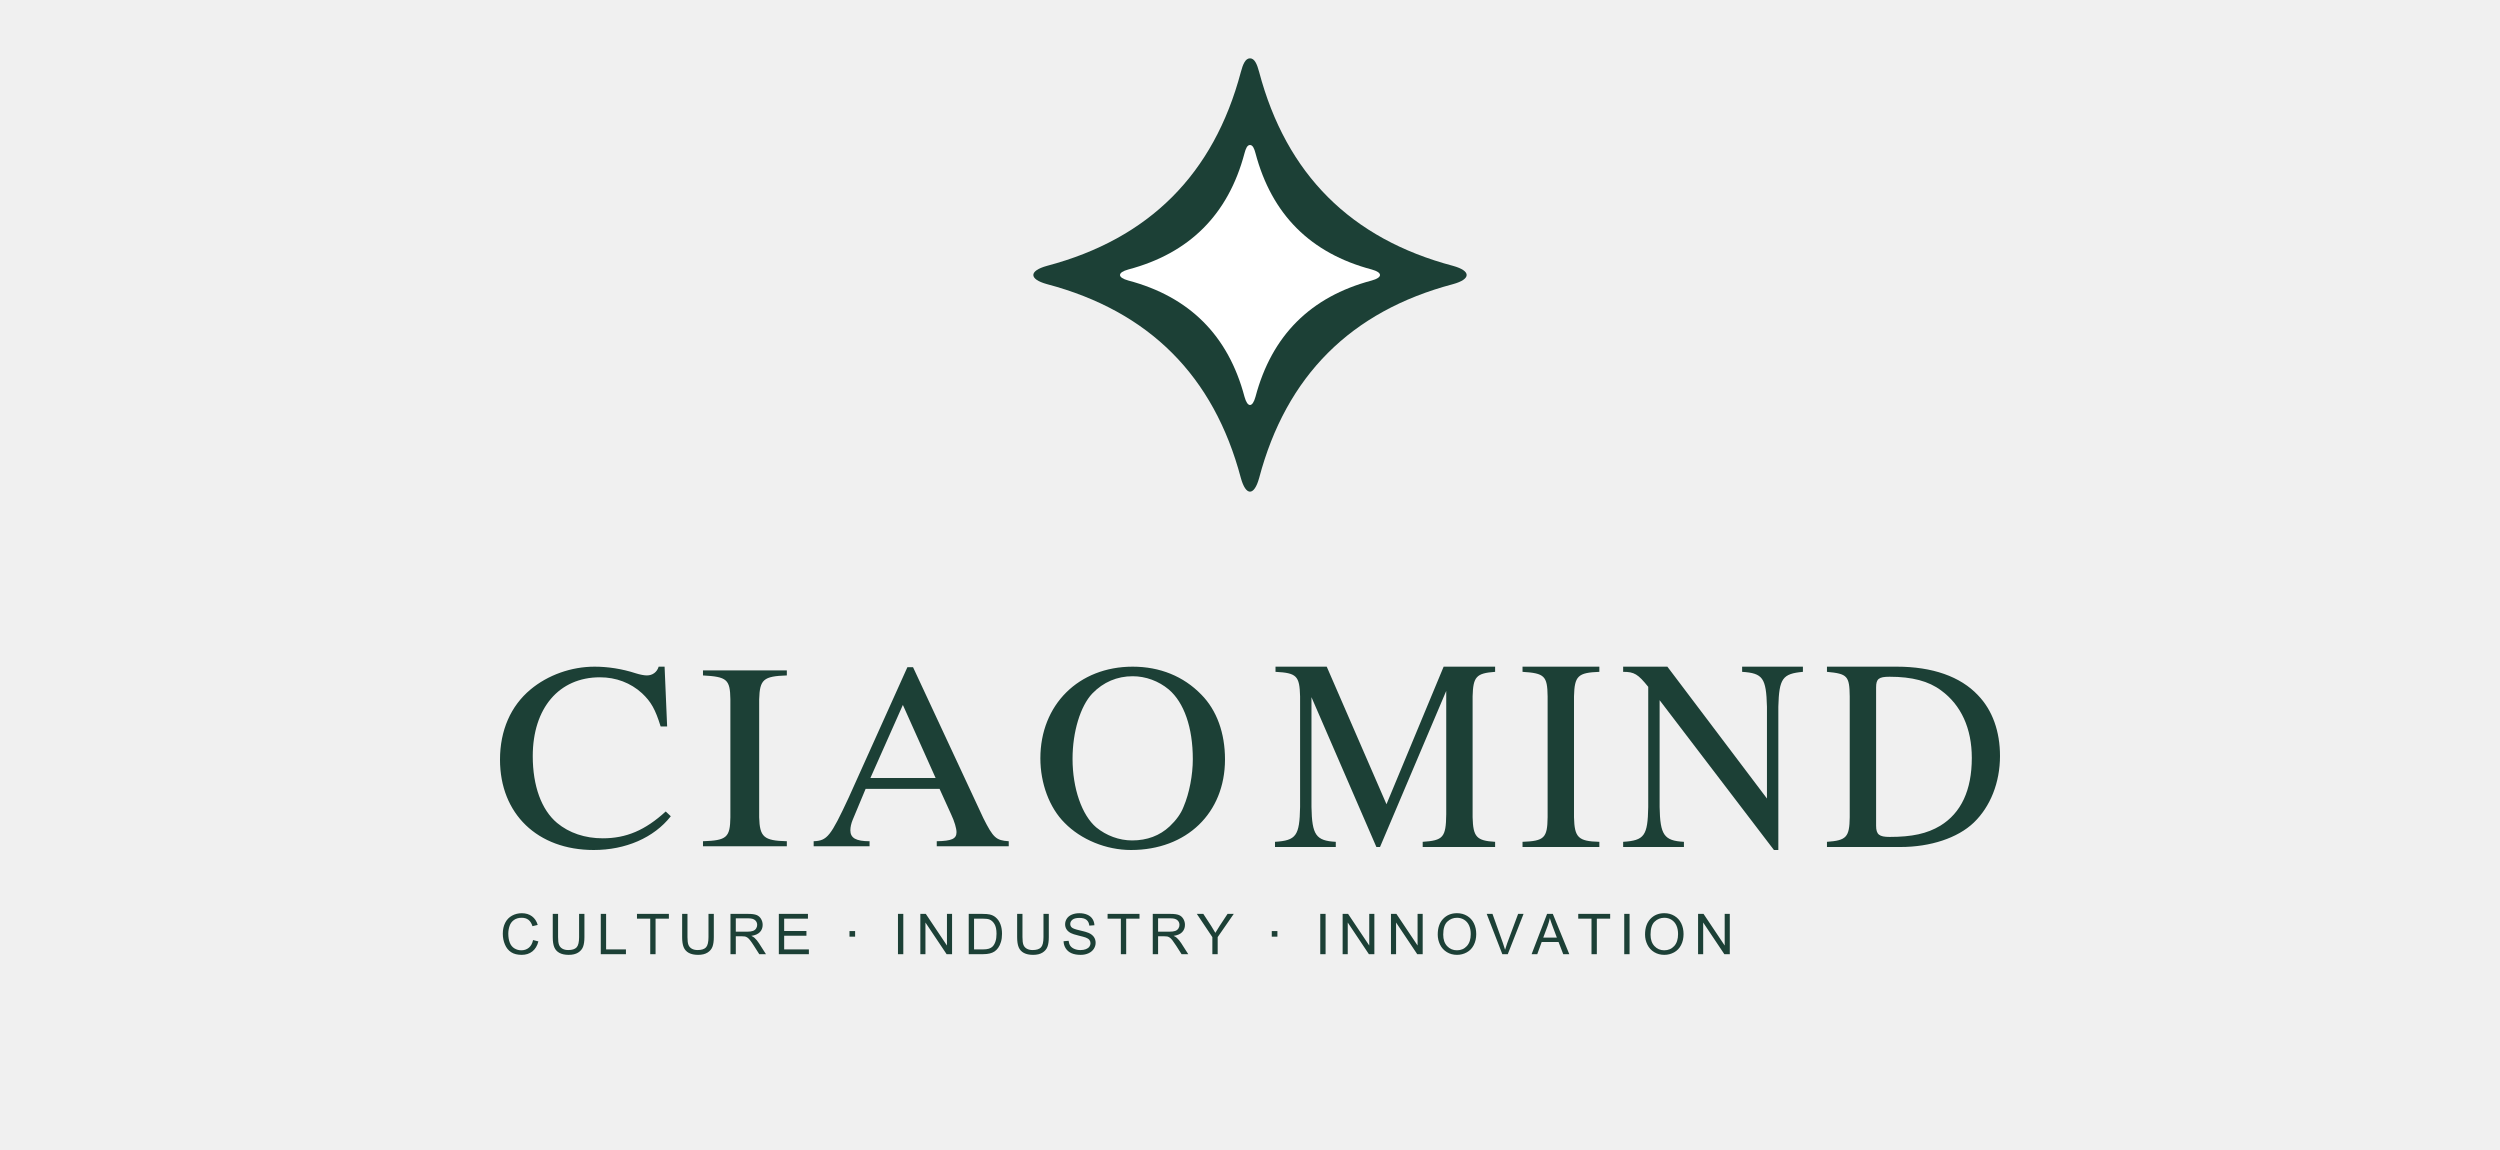
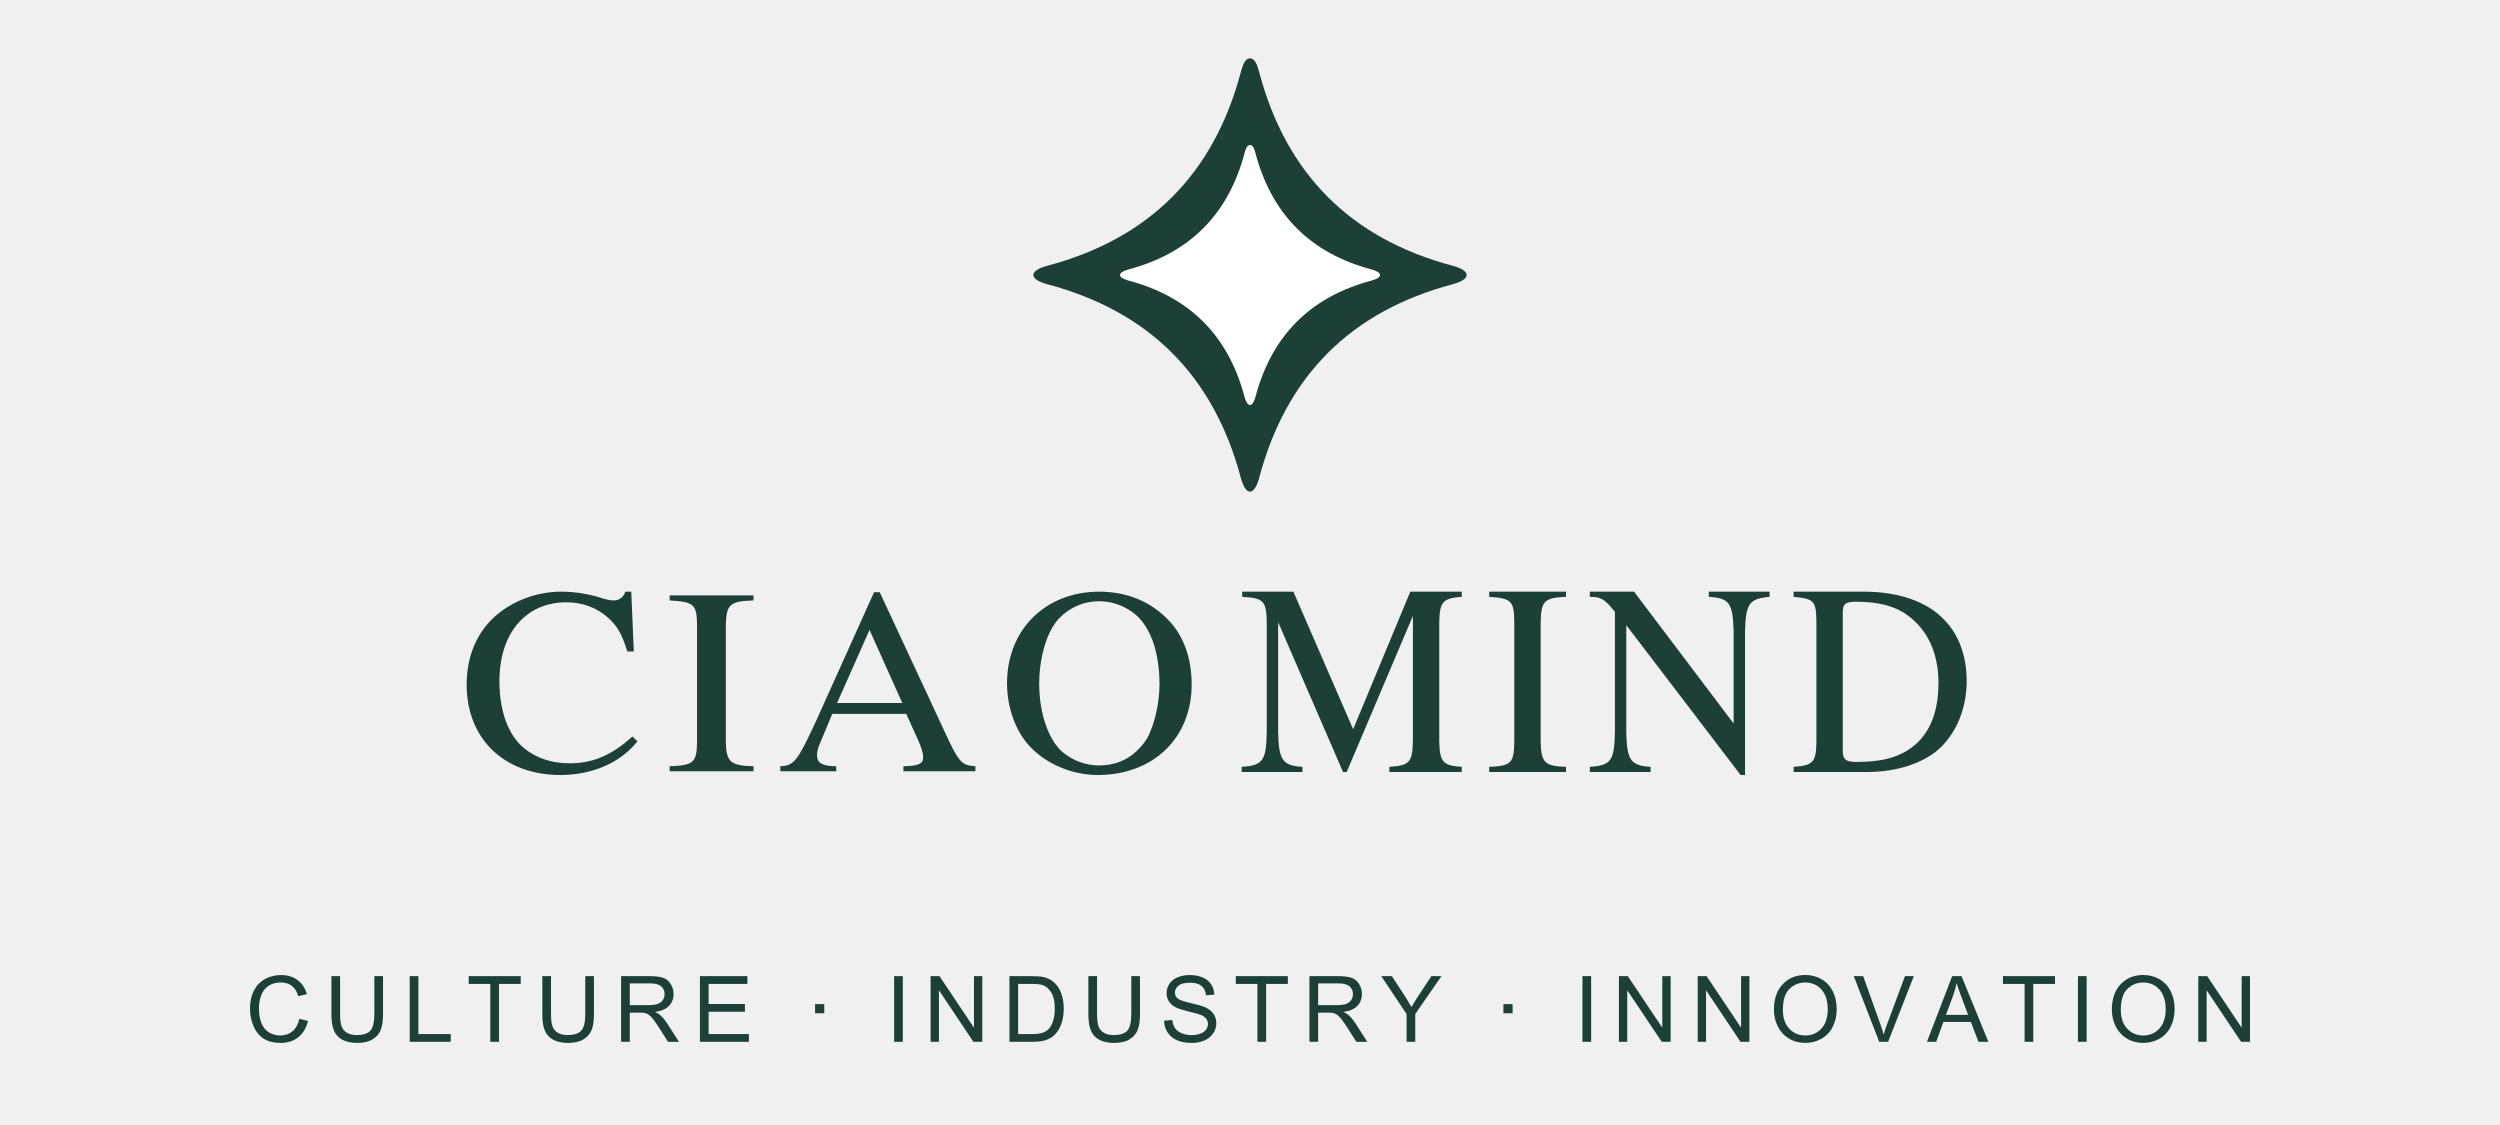
- <svg xmlns="http://www.w3.org/2000/svg" width="600" height="276" viewBox="0 0 600 276" role="img" aria-label="CIAOMIND centered signature">
+ <svg xmlns="http://www.w3.org/2000/svg" width="600" height="270" viewBox="0 0 600 270" role="img" aria-label="CIAOMIND centered signature">
  <g transform="translate(246 12)">
    <g>
      <path fill="#1C4036" d="M 54 2 C 55.1 2 55.7 3.4 56.2 5.3 C 62.7 29.8 78.2 45.3 102.7 51.8 C 107.1 53 107.1 55 102.7 56.2 C 78.2 62.7 62.7 78.2 56.2 102.7 C 55 107.1 53 107.1 51.8 102.7 C 45.3 78.2 29.8 62.7 5.3 56.2 C .9 55 .9 53 5.3 51.8 C 29.8 45.3 45.3 29.8 51.8 5.3 C 52.3 3.4 52.9 2 54 2 Z" />
      <path fill="#FFFFFF" transform="translate(54 54) scale(.6) translate(-54 -54)" d="M 54 2 C 55.1 2 55.7 3.4 56.2 5.3 C 62.7 29.8 78.2 45.3 102.7 51.8 C 107.1 53 107.1 55 102.7 56.2 C 78.2 62.7 62.7 78.2 56.2 102.7 C 55 107.1 53 107.1 51.8 102.7 C 45.3 78.2 29.8 62.7 5.3 56.2 C .9 55 .9 53 5.3 51.8 C 29.8 45.3 45.3 29.8 51.8 5.3 C 52.3 3.4 52.9 2 54 2 Z" />
    </g>
  </g>
-   <g transform="translate(-12 140)">
-     <g fill="#1C4036">
-       <path transform="translate(8 18)" d="M164.112 16.348 163.502 2H162.079C161.673 3.339 160.589 4.104 159.234 4.104C158.624 4.104 157.607 3.913 156.591 3.594C153.271 2.51 149.883 2 146.699 2C141.143 2 135.519 3.977 131.318 7.484C126.575 11.438 124 17.304 124 24.319C124 37.328 133.012 46 146.495 46C154.152 46 160.928 43.067 164.993 37.901L163.773 36.754C158.827 41.281 154.287 43.194 148.664 43.194C144.395 43.194 140.6 41.919 137.687 39.496C133.96 36.371 131.86 30.632 131.86 23.49C131.86 11.948 138.161 4.551 147.986 4.551C151.848 4.551 155.371 5.89 158.082 8.377C160.25 10.417 161.266 12.203 162.554 16.348ZM172.717 45.107H192.841V43.896C187.285 43.768 186.336 42.875 186.201 38.157V9.843C186.336 5.061 187.217 4.296 192.841 4.104V2.893H172.717V4.104C178.477 4.423 179.222 5.061 179.29 9.843V38.157C179.222 43.003 178.409 43.704 172.717 43.896ZM246.098 43.896C243.049 43.704 242.371 43.067 240 38.348L223.129 2.128H221.773L207.68 33.438C203.343 42.748 202.53 43.768 199.278 43.896V45.107H212.694V43.896C209.442 43.896 208.086 43.13 208.086 41.281C208.086 40.516 208.29 39.623 208.629 38.794L211.745 31.333H229.498L232.276 37.455C233.089 39.177 233.563 40.835 233.563 41.728C233.563 43.322 232.411 43.832 228.82 43.896V45.107H246.098ZM212.897 28.719 220.689 11.183 228.549 28.719ZM275.843 2C262.902 2 253.687 11.119 253.687 24C253.687 29.994 255.855 35.861 259.514 39.496C263.444 43.513 269.474 46 275.437 46C288.785 46 298 37.136 298 24.255C298 17.942 296.035 12.458 292.308 8.696C288.04 4.296 282.348 2 275.843 2ZM275.843 4.296C278.96 4.296 282.077 5.443 284.516 7.484C288.175 10.609 290.276 16.603 290.276 24.191C290.276 27.954 289.463 32.354 288.04 35.67C287.43 37.264 286.278 38.858 284.72 40.325C282.348 42.557 279.299 43.704 275.708 43.704C272.591 43.704 269.542 42.557 267.103 40.58C263.647 37.646 261.411 31.206 261.411 24.128C261.411 17.623 263.308 11.438 266.154 8.441C268.797 5.699 272.117 4.296 275.843 4.296Z" />
-       <path transform="translate(194 -42)" d="M176.827 62H164.474L150.755 95.016L136.415 62H124.124V63.242C129.214 63.504 129.897 64.223 130.021 69.126V95.67C129.897 102.6 129.09 103.712 124 104.039V105.281H138.588V104.039C133.808 103.777 132.877 102.404 132.753 95.67V69.322L148.334 105.281H149.203L165.095 67.819V97.435C165.032 102.993 164.35 103.712 159.446 104.039V105.281H176.827V104.039C172.357 103.777 171.55 102.862 171.426 98.155V69.126C171.55 64.419 172.295 63.569 176.827 63.242ZM183.407 105.281H201.844V104.039C196.753 103.908 195.884 102.993 195.76 98.155V69.126C195.884 64.223 196.691 63.438 201.844 63.242V62H183.407V63.242C188.684 63.569 189.366 64.223 189.428 69.126V98.155C189.366 103.123 188.621 103.842 183.407 104.039ZM250.698 62H236.11V63.242C241.076 63.569 241.883 64.681 242.069 71.611V93.643L218.17 62H207.555V63.242C210.224 63.242 211.093 63.765 213.576 66.838V95.67C213.452 102.6 212.645 103.712 207.555 104.039V105.281H222.143V104.039C217.363 103.777 216.432 102.404 216.308 95.67V70.042L243.745 106H244.801V71.611C244.987 64.811 245.794 63.7 250.698 63.242ZM256.471 105.281H274.101C281.301 105.281 287.819 103.123 291.668 99.462C295.703 95.605 298 89.786 298 83.444C298 77.56 296.2 72.461 292.724 68.865C288.502 64.354 281.736 62 273.232 62H256.471V63.242C261.375 63.7 261.872 64.223 261.934 69.126V98.155C261.872 102.927 261.127 103.712 256.471 104.039ZM268.265 66.969C268.265 64.942 268.886 64.419 271.493 64.419C276.894 64.419 280.867 65.465 283.847 67.688C288.689 71.218 291.234 76.841 291.234 83.902C291.234 91.617 288.689 97.108 283.66 100.181C280.494 102.077 276.894 102.862 271.493 102.862C269.01 102.862 268.265 102.273 268.265 100.181Z" />
+   <g fill="#1C4036">
+     <path transform="translate(-12 140)" d="M164.112 16.348 163.502 2H162.079C161.673 3.339 160.589 4.104 159.234 4.104C158.624 4.104 157.607 3.913 156.591 3.594C153.271 2.51 149.883 2 146.699 2C141.143 2 135.519 3.977 131.318 7.484C126.575 11.438 124 17.304 124 24.319C124 37.328 133.012 46 146.495 46C154.152 46 160.928 43.067 164.993 37.901L163.773 36.754C158.827 41.281 154.287 43.194 148.664 43.194C144.395 43.194 140.6 41.919 137.687 39.496C133.96 36.371 131.86 30.632 131.86 23.49C131.86 11.948 138.161 4.551 147.986 4.551C151.848 4.551 155.371 5.89 158.082 8.377C160.25 10.417 161.266 12.203 162.554 16.348ZM172.717 45.107H192.841V43.896C187.285 43.768 186.336 42.875 186.201 38.157V9.843C186.336 5.061 187.217 4.296 192.841 4.104V2.893H172.717V4.104C178.477 4.423 179.222 5.061 179.29 9.843V38.157C179.222 43.003 178.409 43.704 172.717 43.896ZM246.098 43.896C243.049 43.704 242.371 43.067 240 38.348L223.129 2.128H221.773L207.68 33.438C203.343 42.748 202.53 43.768 199.278 43.896V45.107H212.694V43.896C209.442 43.896 208.086 43.13 208.086 41.281C208.086 40.516 208.29 39.623 208.629 38.794L211.745 31.333H229.498L232.276 37.455C233.089 39.177 233.563 40.835 233.563 41.728C233.563 43.322 232.411 43.832 228.82 43.896V45.107H246.098ZM212.897 28.719 220.689 11.183 228.549 28.719ZM275.843 2C262.902 2 253.687 11.119 253.687 24C253.687 29.994 255.855 35.861 259.514 39.496C263.444 43.513 269.474 46 275.437 46C288.785 46 298 37.136 298 24.255C298 17.942 296.035 12.458 292.308 8.696C288.04 4.296 282.348 2 275.843 2ZM275.843 4.296C278.96 4.296 282.077 5.443 284.516 7.484C288.175 10.609 290.276 16.603 290.276 24.191C290.276 27.954 289.463 32.354 288.04 35.67C287.43 37.264 286.278 38.858 284.72 40.325C282.348 42.557 279.299 43.704 275.708 43.704C272.591 43.704 269.542 42.557 267.103 40.58C263.647 37.646 261.411 31.206 261.411 24.128C261.411 17.623 263.308 11.438 266.154 8.441C268.797 5.699 272.117 4.296 275.843 4.296Z" />
+     <path transform="translate(174 80)" d="M176.827 62H164.474L150.755 95.016L136.415 62H124.124V63.242C129.214 63.504 129.897 64.223 130.021 69.126V95.67C129.897 102.6 129.09 103.712 124 104.039V105.281H138.588V104.039C133.808 103.777 132.877 102.404 132.753 95.67V69.322L148.334 105.281H149.203L165.095 67.819V97.435C165.032 102.993 164.35 103.712 159.446 104.039V105.281H176.827V104.039C172.357 103.777 171.55 102.862 171.426 98.155V69.126C171.55 64.419 172.295 63.569 176.827 63.242ZM183.407 105.281H201.844V104.039C196.753 103.908 195.884 102.993 195.76 98.155V69.126C195.884 64.223 196.691 63.438 201.844 63.242V62H183.407V63.242C188.684 63.569 189.366 64.223 189.428 69.126V98.155C189.366 103.123 188.621 103.842 183.407 104.039ZM250.698 62H236.11V63.242C241.076 63.569 241.883 64.681 242.069 71.611V93.643L218.17 62H207.555V63.242C210.224 63.242 211.093 63.765 213.576 66.838V95.67C213.452 102.6 212.645 103.712 207.555 104.039V105.281H222.143V104.039C217.363 103.777 216.432 102.404 216.308 95.67V70.042L243.745 106H244.801V71.611C244.987 64.811 245.794 63.7 250.698 63.242ZM256.471 105.281H274.101C281.301 105.281 287.819 103.123 291.668 99.462C295.703 95.605 298 89.786 298 83.444C298 77.56 296.2 72.461 292.724 68.865C288.502 64.354 281.736 62 273.232 62H256.471V63.242C261.375 63.7 261.872 64.223 261.934 69.126V98.155C261.872 102.927 261.127 103.712 256.471 104.039ZM268.265 66.969C268.265 64.942 268.886 64.419 271.493 64.419C276.894 64.419 280.867 65.465 283.847 67.688C288.689 71.218 291.234 76.841 291.234 83.902C291.234 91.617 288.689 97.108 283.66 100.181C280.494 102.077 276.894 102.862 271.493 102.862C269.01 102.862 268.265 102.273 268.265 100.181Z" />
+     <g transform="translate(60 234) scale(1.630) translate(-132.6724 -79.16504)">
      <path d="M139.937 85.612 141.215 85.935Q140.813 87.51 139.768 88.338Q138.724 89.165 137.214 89.165Q135.652 89.165 134.673 88.529Q133.694 87.893 133.183 86.686Q132.672 85.48 132.672 84.096Q132.672 82.586 133.249 81.462Q133.826 80.338 134.891 79.755Q135.955 79.172 137.234 79.172Q138.684 79.172 139.673 79.91Q140.662 80.648 141.051 81.986L139.792 82.283Q139.455 81.228 138.816 80.747Q138.177 80.266 137.208 80.266Q136.094 80.266 135.345 80.8Q134.597 81.334 134.294 82.234Q133.991 83.133 133.991 84.089Q133.991 85.322 134.35 86.241Q134.709 87.161 135.467 87.616Q136.225 88.071 137.109 88.071Q138.183 88.071 138.928 87.451Q139.673 86.831 139.937 85.612ZM150.982 79.336H152.261V84.92Q152.261 86.376 151.931 87.233Q151.602 88.09 150.741 88.628Q149.881 89.165 148.484 89.165Q147.126 89.165 146.262 88.697Q145.399 88.229 145.03 87.342Q144.661 86.456 144.661 84.92V79.336H145.939V84.913Q145.939 86.172 146.173 86.769Q146.407 87.365 146.978 87.688Q147.548 88.011 148.372 88.011Q149.782 88.011 150.382 87.372Q150.982 86.732 150.982 84.913ZM156.187 89.0V79.336H157.466V87.86H162.225V89.0ZM168.057 89.0V80.477H164.873V79.336H172.533V80.477H169.336V89.0ZM182.036 79.336H183.315V84.92Q183.315 86.376 182.985 87.233Q182.655 88.09 181.795 88.628Q180.935 89.165 179.537 89.165Q178.18 89.165 177.316 88.697Q176.452 88.229 176.083 87.342Q175.714 86.456 175.714 84.92V79.336H176.993V84.913Q176.993 86.172 177.227 86.769Q177.461 87.365 178.031 87.688Q178.601 88.011 179.425 88.011Q180.836 88.011 181.436 87.372Q182.036 86.732 182.036 84.913ZM187.313 89.0V79.336H191.598Q192.89 79.336 193.562 79.597Q194.235 79.857 194.637 80.516Q195.039 81.176 195.039 81.973Q195.039 83.001 194.373 83.707Q193.708 84.412 192.317 84.603Q192.824 84.847 193.088 85.084Q193.648 85.599 194.149 86.37L195.83 89.0H194.222L192.943 86.99Q192.383 86.119 192.02 85.658Q191.657 85.197 191.371 85.012Q191.084 84.827 190.787 84.755Q190.57 84.709 190.075 84.709H188.592V89.0ZM188.592 83.601H191.341Q192.218 83.601 192.712 83.42Q193.207 83.239 193.464 82.84Q193.721 82.441 193.721 81.973Q193.721 81.288 193.223 80.846Q192.725 80.404 191.651 80.404H188.592ZM198.919 89.0V79.336H205.907V80.477H200.198V83.437H205.544V84.57H200.198V87.86H206.131V89.0ZM215.875 84.801V83.45H217.227V84.801ZM227.512 89.0V79.336H228.791V89.0ZM232.882 89.0V79.336H234.194L239.269 86.924V79.336H240.496V89.0H239.184L234.108 81.406V89.0ZM244.494 89.0V79.336H247.823Q248.95 79.336 249.544 79.475Q250.374 79.666 250.961 80.167Q251.726 80.813 252.105 81.818Q252.484 82.823 252.484 84.115Q252.484 85.216 252.227 86.067Q251.97 86.917 251.567 87.474Q251.165 88.031 250.687 88.351Q250.21 88.67 249.534 88.835Q248.858 89.0 247.981 89.0ZM245.773 87.86H247.836Q248.792 87.86 249.336 87.682Q249.88 87.504 250.203 87.181Q250.658 86.726 250.912 85.958Q251.165 85.19 251.165 84.096Q251.165 82.58 250.668 81.766Q250.17 80.951 249.458 80.675Q248.944 80.477 247.804 80.477H245.773ZM262.435 79.336H263.714V84.92Q263.714 86.376 263.384 87.233Q263.055 88.09 262.194 88.628Q261.334 89.165 259.937 89.165Q258.579 89.165 257.715 88.697Q256.852 88.229 256.483 87.342Q256.113 86.456 256.113 84.92V79.336H257.392V84.913Q257.392 86.172 257.626 86.769Q257.86 87.365 258.43 87.688Q259.001 88.011 259.825 88.011Q261.235 88.011 261.835 87.372Q262.435 86.732 262.435 84.913ZM267.258 85.895 268.464 85.79Q268.55 86.515 268.863 86.98Q269.176 87.444 269.835 87.731Q270.494 88.018 271.318 88.018Q272.05 88.018 272.61 87.8Q273.171 87.583 273.444 87.204Q273.718 86.825 273.718 86.376Q273.718 85.922 273.454 85.582Q273.191 85.243 272.584 85.012Q272.195 84.86 270.864 84.541Q269.532 84.221 268.998 83.938Q268.306 83.575 267.967 83.038Q267.627 82.5 267.627 81.835Q267.627 81.103 268.042 80.467Q268.458 79.831 269.255 79.501Q270.053 79.172 271.028 79.172Q272.103 79.172 272.924 79.518Q273.744 79.864 274.186 80.536Q274.628 81.208 274.66 82.059L273.434 82.151Q273.336 81.235 272.765 80.767Q272.195 80.299 271.081 80.299Q269.921 80.299 269.39 80.724Q268.86 81.149 268.86 81.749Q268.86 82.27 269.235 82.606Q269.605 82.942 271.164 83.295Q272.723 83.647 273.303 83.911Q274.146 84.3 274.548 84.897Q274.951 85.493 274.951 86.271Q274.951 87.042 274.509 87.724Q274.067 88.407 273.24 88.786Q272.413 89.165 271.378 89.165Q270.066 89.165 269.179 88.782Q268.293 88.4 267.789 87.632Q267.284 86.864 267.258 85.895ZM281.006 89.0V80.477H277.822V79.336H285.482V80.477H282.285V89.0ZM288.663 89.0V79.336H292.948Q294.24 79.336 294.912 79.597Q295.585 79.857 295.987 80.516Q296.389 81.176 296.389 81.973Q296.389 83.001 295.723 83.707Q295.058 84.412 293.667 84.603Q294.174 84.847 294.438 85.084Q294.998 85.599 295.499 86.37L297.18 89.0H295.572L294.293 86.99Q293.733 86.119 293.37 85.658Q293.007 85.197 292.721 85.012Q292.434 84.827 292.137 84.755Q291.92 84.709 291.425 84.709H289.942V89.0ZM289.942 83.601H292.691Q293.568 83.601 294.062 83.42Q294.557 83.239 294.814 82.84Q295.071 82.441 295.071 81.973Q295.071 81.288 294.573 80.846Q294.075 80.404 293.001 80.404H289.942ZM302.965 89.0V84.906L299.241 79.336H300.797L302.702 82.25Q303.229 83.067 303.684 83.885Q304.119 83.127 304.739 82.177L306.611 79.336H308.1L304.244 84.906V89.0ZM317.225 84.801V83.45H318.577V84.801ZM328.862 89.0V79.336H330.141V89.0ZM334.232 89.0V79.336H335.544L340.619 86.924V79.336H341.846V89.0H340.534L335.458 81.406V89.0ZM345.831 89.0V79.336H347.143L352.219 86.924V79.336H353.445V89.0H352.133L347.057 81.406V89.0ZM357.055 84.293Q357.055 81.887 358.347 80.526Q359.639 79.165 361.682 79.165Q363.02 79.165 364.095 79.804Q365.169 80.444 365.733 81.588Q366.296 82.731 366.296 84.181Q366.296 85.651 365.703 86.812Q365.11 87.972 364.022 88.568Q362.935 89.165 361.676 89.165Q360.311 89.165 359.237 88.506Q358.162 87.846 357.608 86.706Q357.055 85.566 357.055 84.293ZM358.373 84.313Q358.373 86.06 359.312 87.065Q360.252 88.071 361.669 88.071Q363.113 88.071 364.045 87.055Q364.978 86.04 364.978 84.175Q364.978 82.995 364.579 82.115Q364.181 81.235 363.413 80.75Q362.645 80.266 361.689 80.266Q360.331 80.266 359.352 81.199Q358.373 82.131 358.373 84.313ZM372.556 89.0 368.812 79.336H370.197L372.708 86.357Q373.011 87.2 373.216 87.939Q373.44 87.148 373.736 86.357L376.347 79.336H377.652L373.868 89.0ZM379.588 89.0 383.299 79.336H384.676L388.631 89.0H387.175L386.048 86.073H382.007L380.945 89.0ZM382.376 85.032H385.652L384.643 82.355Q384.182 81.136 383.958 80.352Q383.773 81.281 383.437 82.197ZM393.962 89.0V80.477H390.778V79.336H398.438V80.477H395.241V89.0ZM401.817 89.0V79.336H403.096V89.0ZM406.811 84.293Q406.811 81.887 408.103 80.526Q409.395 79.165 411.439 79.165Q412.777 79.165 413.851 79.804Q414.926 80.444 415.489 81.588Q416.053 82.731 416.053 84.181Q416.053 85.651 415.46 86.812Q414.867 87.972 413.779 88.568Q412.691 89.165 411.432 89.165Q410.068 89.165 408.993 88.506Q407.919 87.846 407.365 86.706Q406.811 85.566 406.811 84.293ZM408.13 84.313Q408.13 86.06 409.069 87.065Q410.008 88.071 411.426 88.071Q412.869 88.071 413.802 87.055Q414.735 86.04 414.735 84.175Q414.735 82.995 414.336 82.115Q413.937 81.235 413.169 80.75Q412.401 80.266 411.445 80.266Q410.088 80.266 409.109 81.199Q408.13 82.131 408.13 84.313ZM419.538 89.0V79.336H420.85L425.925 86.924V79.336H427.151V89.0H425.84L420.764 81.406V89.0Z" />
    </g>
  </g>
</svg>
